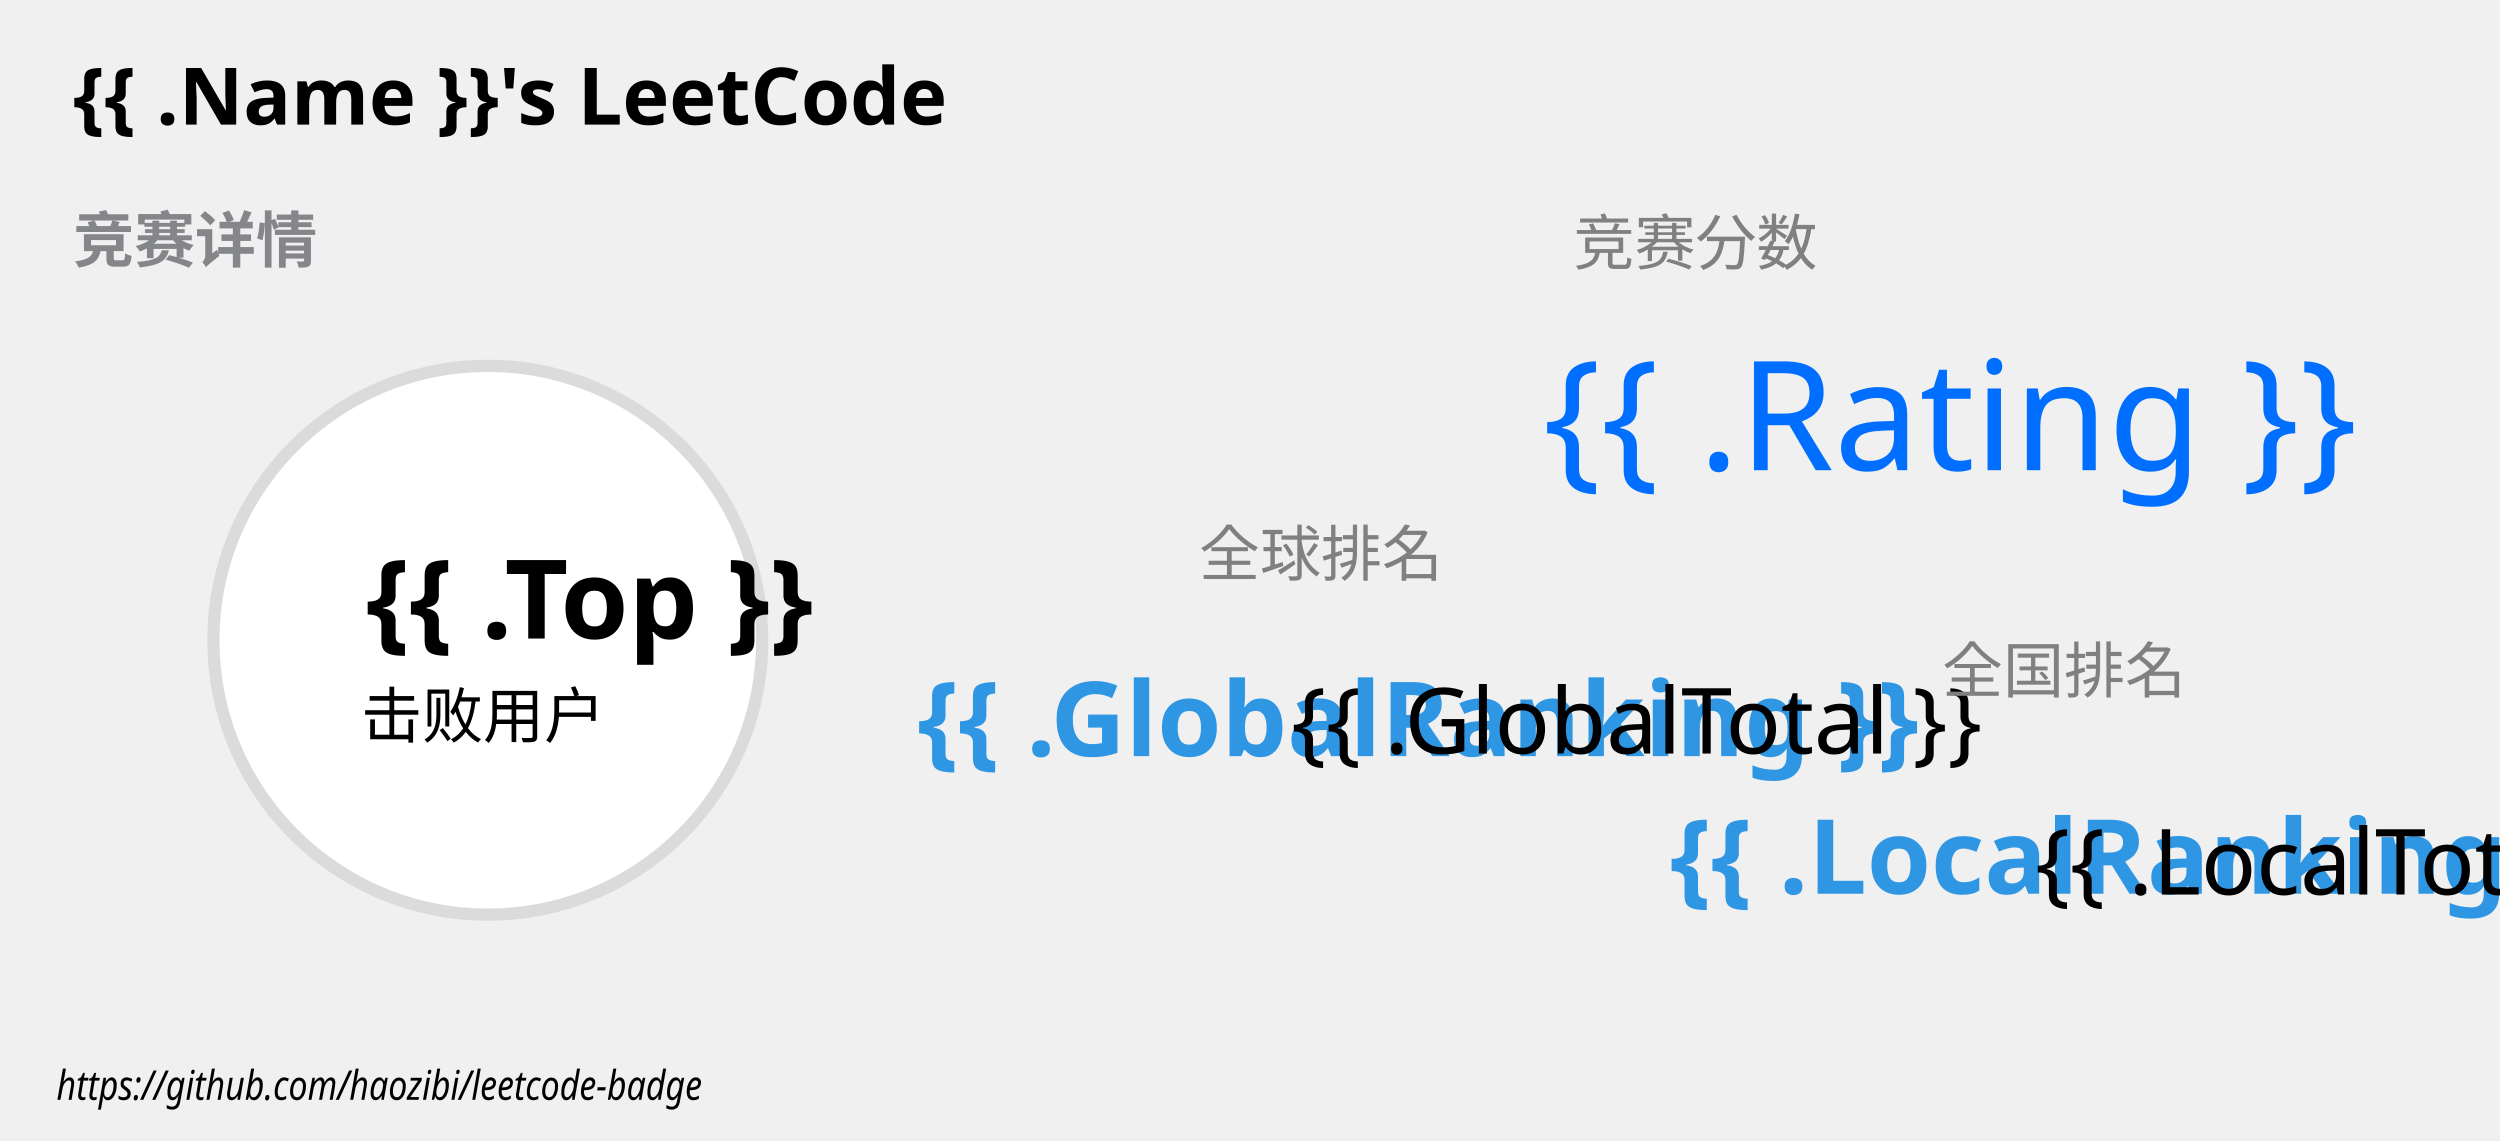
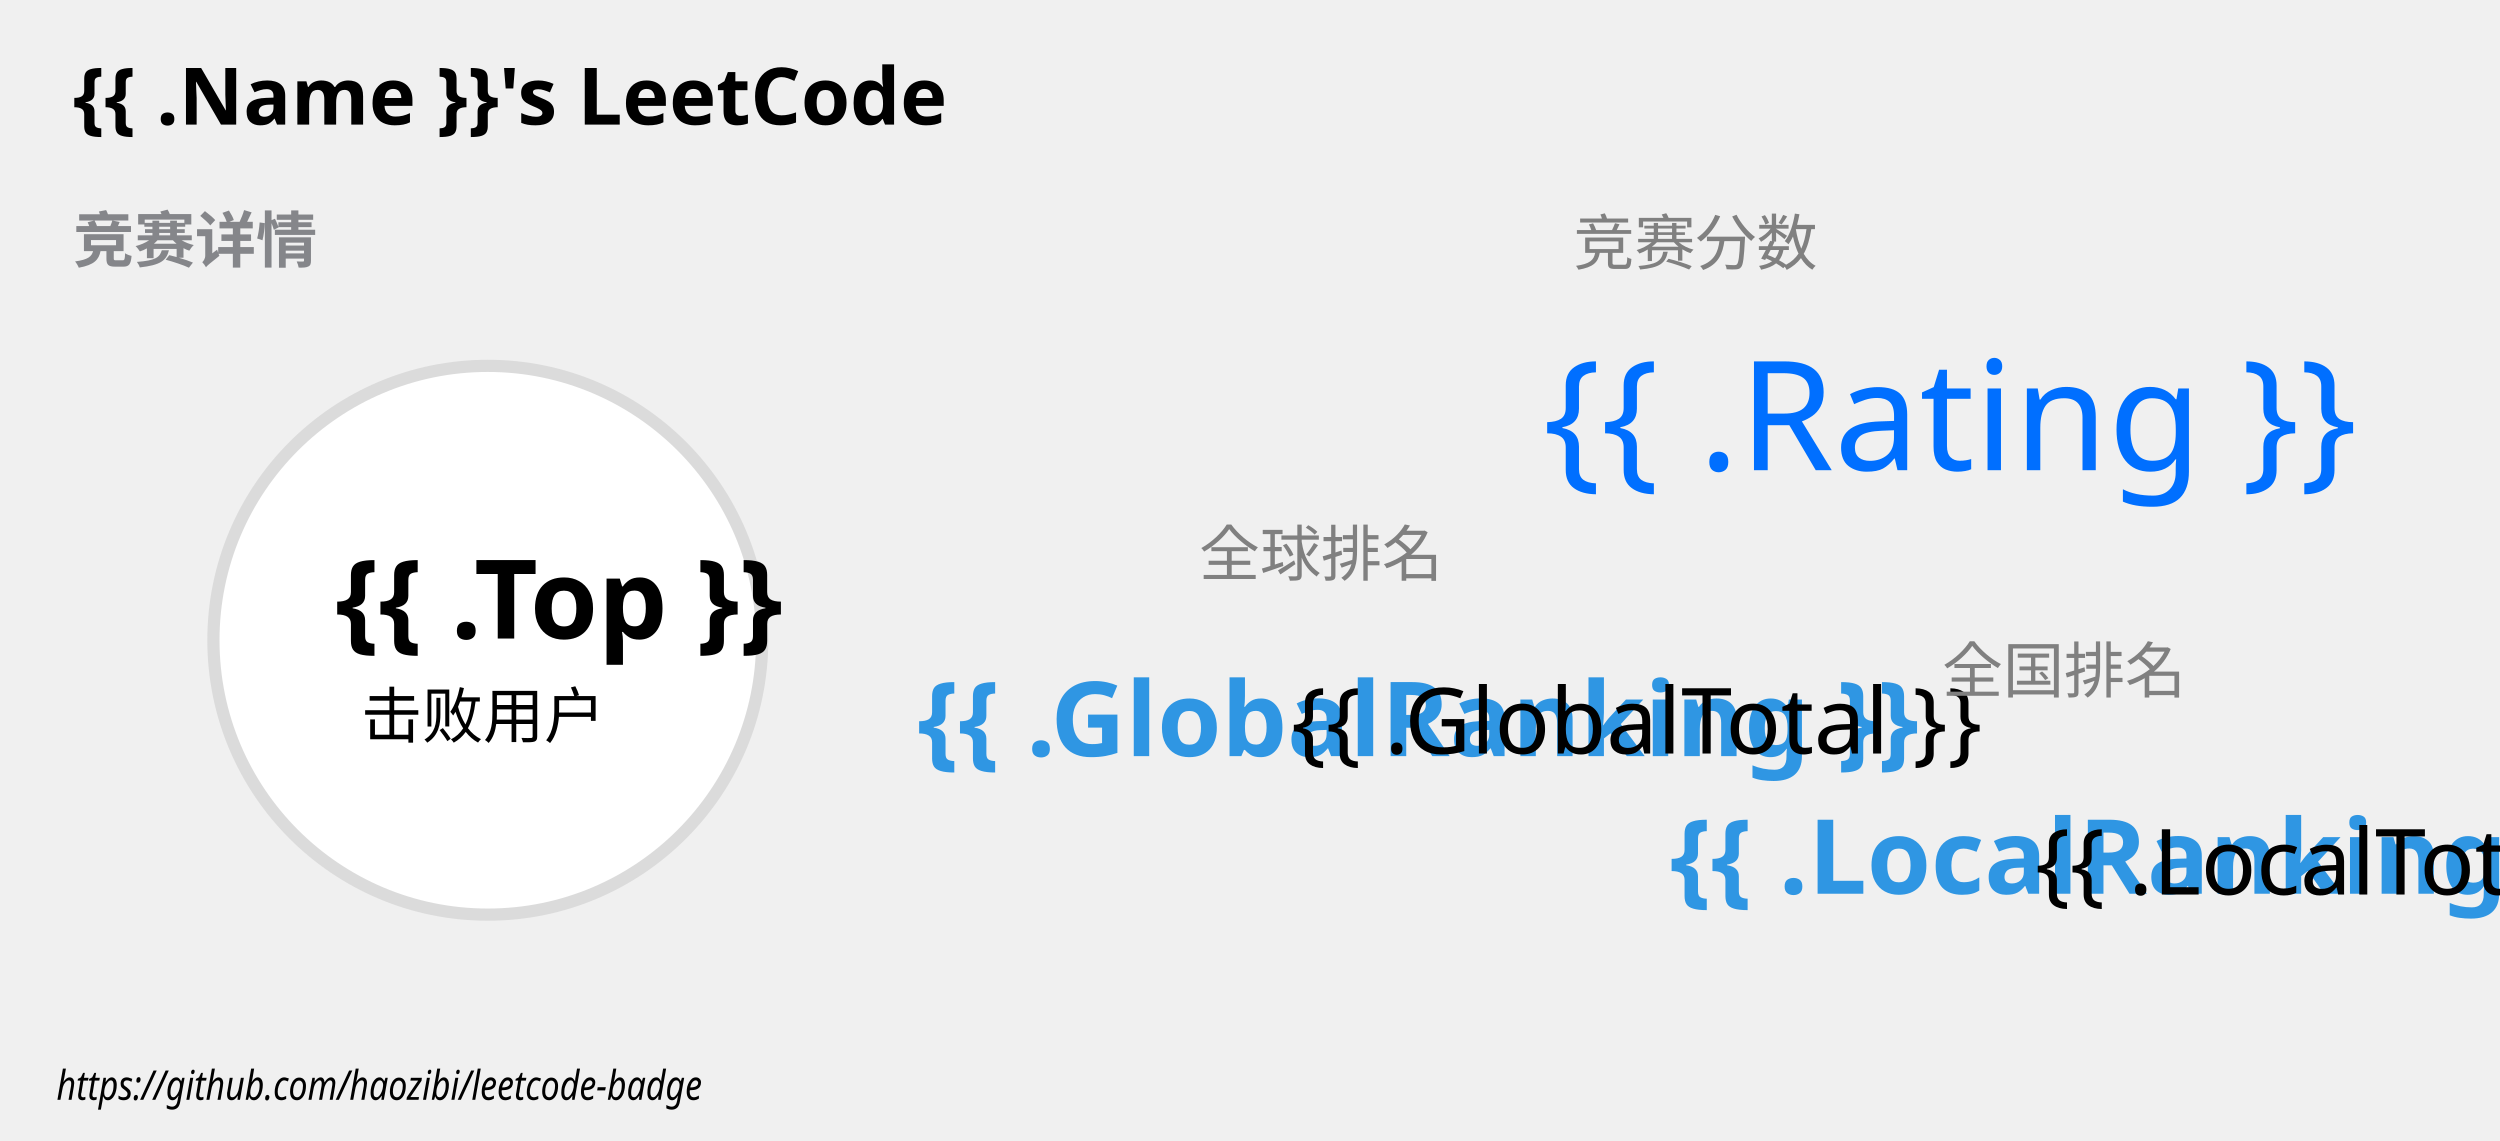
<svg xmlns="http://www.w3.org/2000/svg" width="410" height="187">
  <g>
    <ellipse fill="#fff" stroke-width="2" stroke="#DBDBDB" cx="80" cy="105" id="svg_2" rx="45" ry="45" />
    <text fill="#85868A" stroke="#000" stroke-width="0" x="12" y="43" id="svg_13" font-size="10" font-family="SegoeUI, Segoe UI" text-anchor="start" xml:space="preserve" font-weight="bold">竞赛详情</text>
-     <text fill="#000000" stroke="#000" stroke-width="0" x="60.034" y="104.714" id="svg_14" font-size="18" font-family="SegoeUI, Segoe UI" text-anchor="start" xml:space="preserve" font-weight="bold">{{ .Top }}</text>
+     <text fill="#000000" stroke="#000" stroke-width="0" x="55.034" y="104.714" id="svg_14" font-size="18" font-family="SegoeUI, Segoe UI" text-anchor="start" xml:space="preserve" font-weight="bold">{{ .Top }}</text>
    <text fill="#000000" stroke="#000" stroke-width="0" x="59.225" y="121" id="svg_15" font-size="10" font-family="SegoeUI, Segoe UI" text-anchor="start" xml:space="preserve">击败用户</text>
    <text fill="gray" stroke="#000" stroke-width="0" x="258.063" y="43.441" id="svg_10" font-size="10" font-family="SegoeUI, Segoe UI" text-anchor="start" xml:space="preserve">竞赛分数</text>
    <text fill="#006FFF" stroke="#000" stroke-width="0" x="253.03" y="77.107" id="svg_16" font-size="25" font-family="SegoeUI, Segoe UI" text-anchor="start" xml:space="preserve">{{ .Rating }}</text>
    <text fill="gray" stroke="#000" stroke-width="0" x="196.635" y="94.444" id="svg_5" font-size="10" font-family="SegoeUI, Segoe UI" text-anchor="start" xml:space="preserve">全球排名</text>
    <text font-weight="bold" fill="#2f96e3" stroke="#000" stroke-width="0" x="150.489" y="124.006" id="svg_12" font-size="17" font-family="SegoeUI, Segoe UI" text-anchor="start" xml:space="preserve">{{ .GlobalRanking }}</text>
    <text fill="#000" stroke="#000" stroke-width="0" x="211.766" y="123.581" id="svg_17" font-size="15" font-family="SegoeUI, Segoe UI" text-anchor="start" xml:space="preserve">{{ .GlobalTotal }}</text>
    <text fill="gray" stroke="#000" stroke-width="0" x="318.495" y="113.596" id="svg_6" font-size="10" font-family="SegoeUI, Segoe UI" text-anchor="start" xml:space="preserve">全国排名</text>
    <text font-weight="bold" fill="#2f96e3" stroke="#000" stroke-width="0" x="273.893" y="146.574" id="svg_18" font-size="17" font-family="SegoeUI, Segoe UI" text-anchor="start" xml:space="preserve">{{ .LocalRanking }}</text>
    <text fill="#000" stroke="#000" stroke-width="0" x="333.771" y="146.702" id="svg_11" font-size="15" font-family="SegoeUI, Segoe UI" text-anchor="start" xml:space="preserve">{{ .LocalTotal}}</text>
    <text fill="#000000" stroke="#000" stroke-width="0" x="12" y="20.429" id="svg_1" font-size="13" font-family="SegoeUI, Segoe UI" text-anchor="start" xml:space="preserve" font-weight="bold">{{ .Name }}'s LeetCode</text>
    <text fill="#000000" stroke-width="0" x="11.661" y="79.275" id="svg_9" font-size="3" font-family="SegoeUI, Segoe UI" text-anchor="start" xml:space="preserve" stroke="#000" transform="matrix(1.8544 0 0 2.24548 -12.3497 2.36417)" font-style="italic">https://github.com/haozibi/leetcode-badge</text>
  </g>
</svg>
